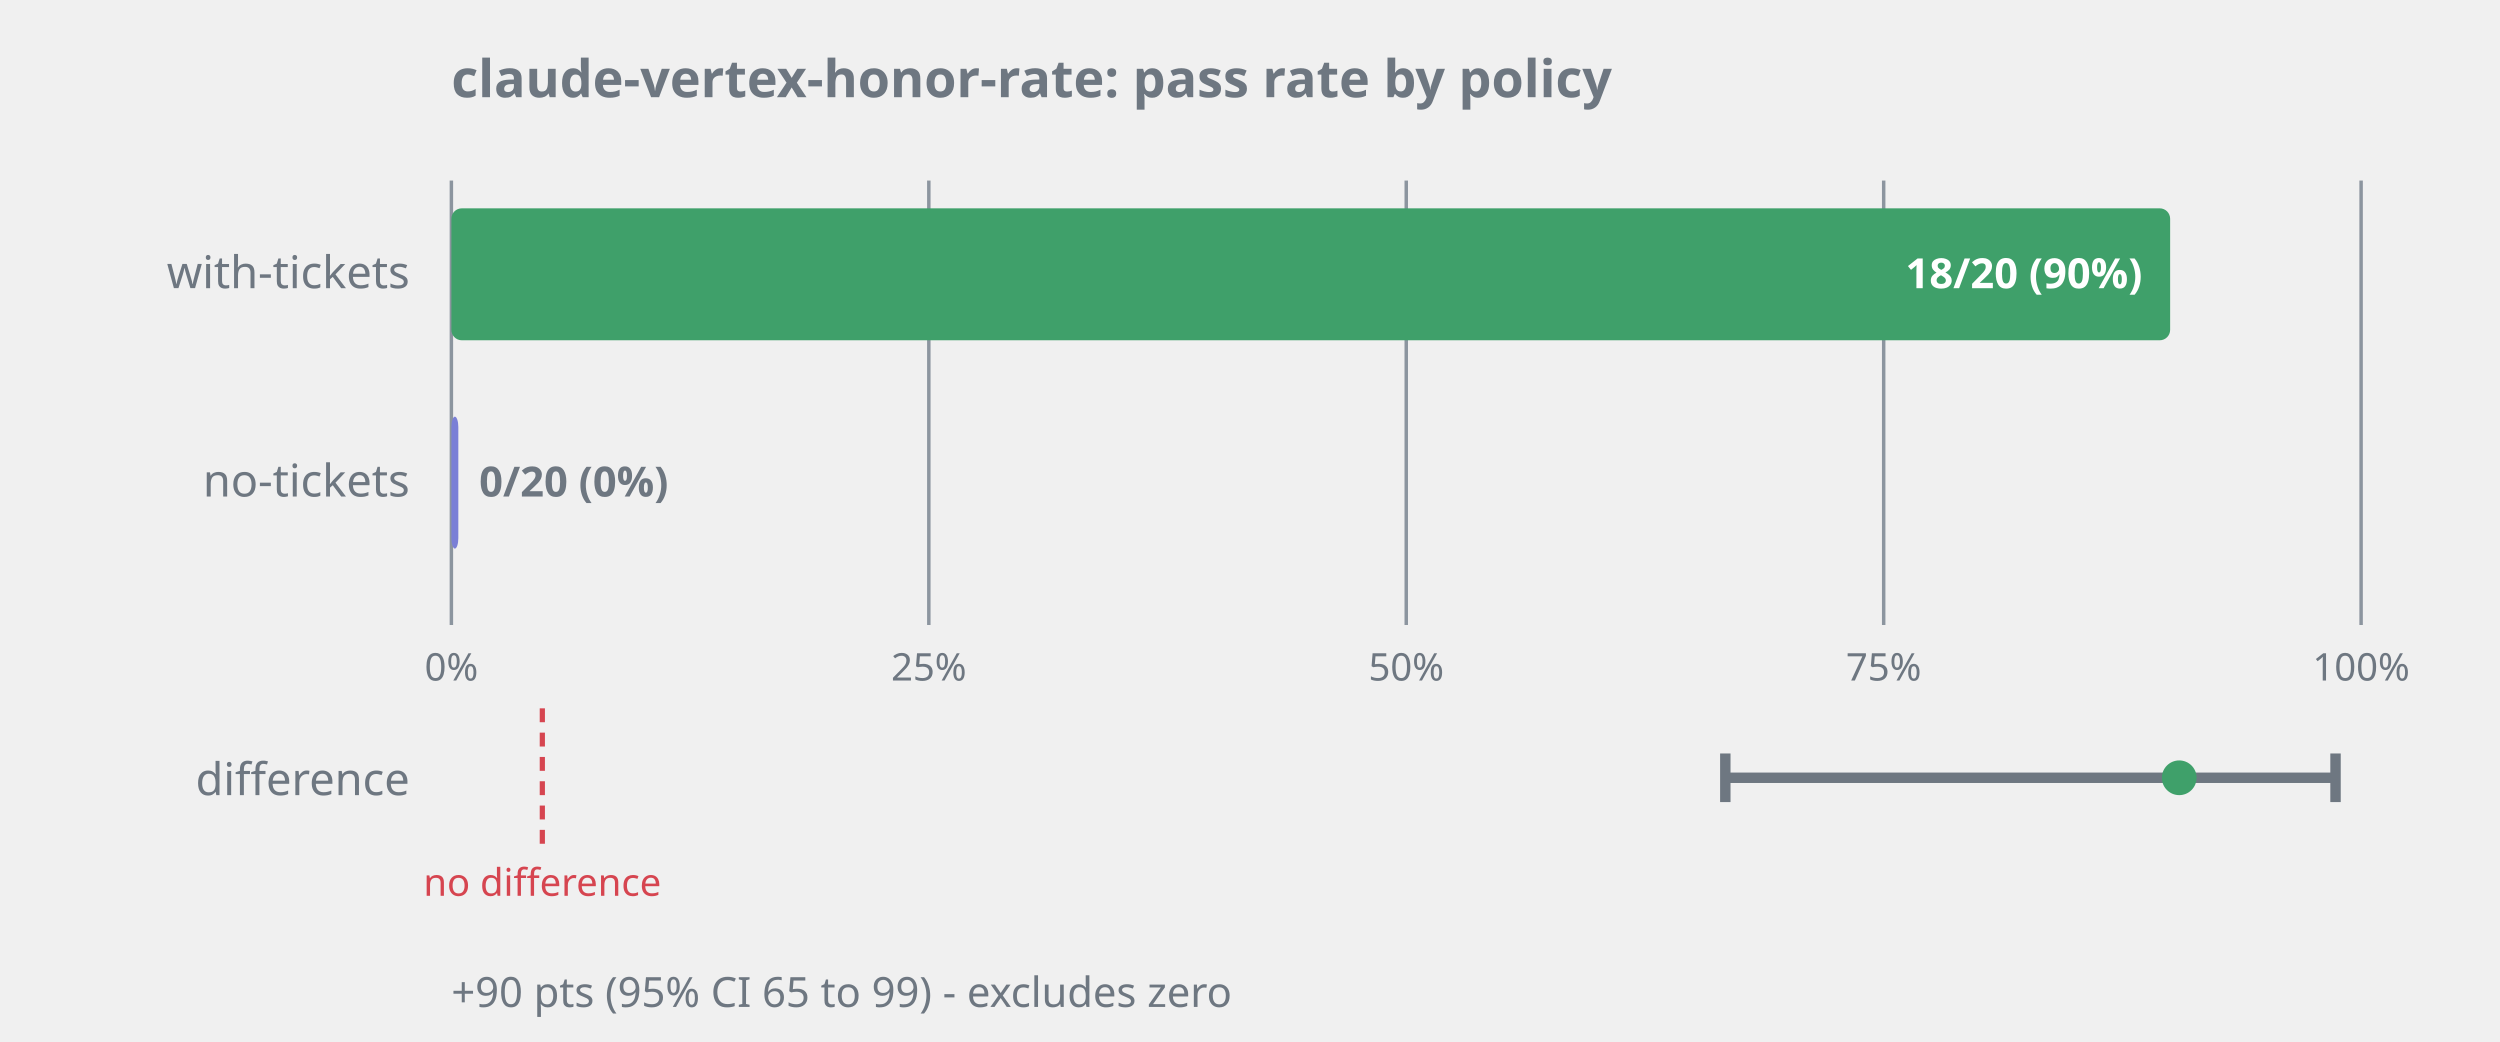
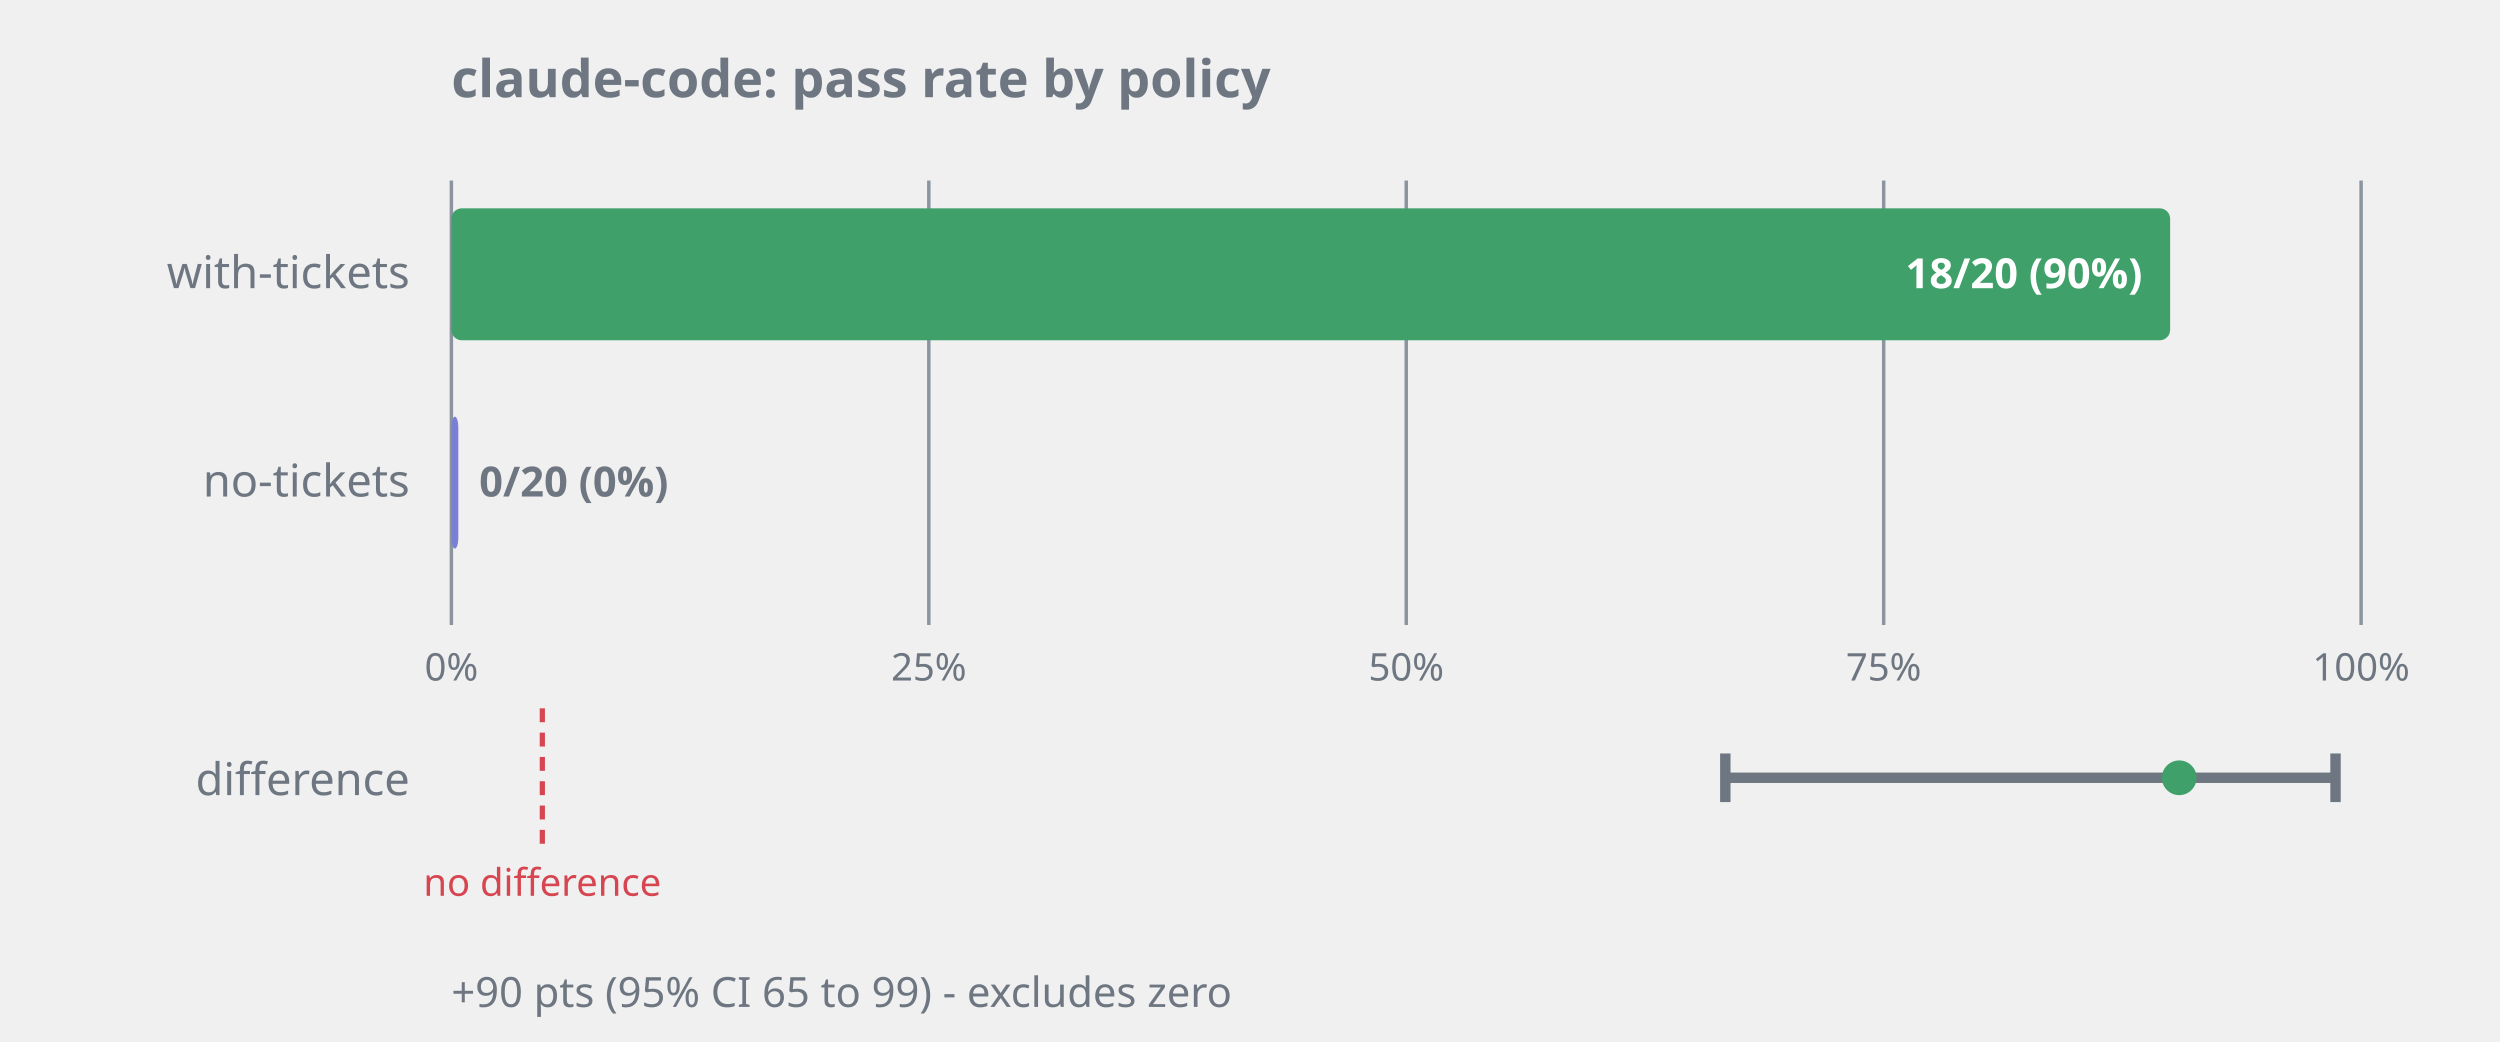
<svg xmlns="http://www.w3.org/2000/svg" viewBox="0 0 720 300" width="720" height="300" role="img" aria-label="Pass rate by policy with 95% confidence interval on the difference">
  <rect x="1" y="1" width="718" height="298" rx="14" fill="none" />
-   <text x="130" y="28" font-family="system-ui,sans-serif" font-size="15" font-weight="600" fill="#6e7781">claude-vertex-honor-rate: pass rate by policy</text>
+   <text x="130" y="28" font-family="system-ui,sans-serif" font-size="15" font-weight="600" fill="#6e7781">claude-code: pass rate by policy</text>
  <line x1="130" y1="52" x2="130" y2="180" stroke="#8c959f" stroke-width="1" />
  <text x="130" y="196" font-family="system-ui,sans-serif" font-size="11" fill="#6e7781" text-anchor="middle">0%</text>
  <line x1="267.5" y1="52" x2="267.5" y2="180" stroke="#8c959f" stroke-width="1" />
  <text x="267.5" y="196" font-family="system-ui,sans-serif" font-size="11" fill="#6e7781" text-anchor="middle">25%</text>
  <line x1="405" y1="52" x2="405" y2="180" stroke="#8c959f" stroke-width="1" />
  <text x="405" y="196" font-family="system-ui,sans-serif" font-size="11" fill="#6e7781" text-anchor="middle">50%</text>
  <line x1="542.5" y1="52" x2="542.5" y2="180" stroke="#8c959f" stroke-width="1" />
  <text x="542.5" y="196" font-family="system-ui,sans-serif" font-size="11" fill="#6e7781" text-anchor="middle">75%</text>
  <line x1="680" y1="52" x2="680" y2="180" stroke="#8c959f" stroke-width="1" />
  <text x="680" y="196" font-family="system-ui,sans-serif" font-size="11" fill="#6e7781" text-anchor="middle">100%</text>
  <text x="118" y="83" font-family="system-ui,sans-serif" font-size="13" fill="#6e7781" text-anchor="end">with-tickets</text>
  <rect x="130" y="60" width="495" height="38" fill="#3fa06a" rx="3" />
  <text x="617" y="83" font-family="system-ui,sans-serif" font-size="12" font-weight="600" fill="#ffffff" text-anchor="end">18/20 (90%)</text>
  <text x="118" y="143" font-family="system-ui,sans-serif" font-size="13" fill="#6e7781" text-anchor="end">no-tickets</text>
  <rect x="130" y="120" width="2" height="38" fill="#7a7fd6" rx="3" />
  <text x="138" y="143" font-family="system-ui,sans-serif" font-size="12" font-weight="600" fill="#6e7781">0/20 (0%)</text>
  <text x="118" y="229" font-family="system-ui,sans-serif" font-size="13" fill="#6e7781" text-anchor="end">difference</text>
  <line x1="496.891" y1="224" x2="672.632" y2="224" stroke="#6e7781" stroke-width="3" />
  <line x1="496.891" y1="217" x2="496.891" y2="231" stroke="#6e7781" stroke-width="3" />
  <line x1="672.632" y1="217" x2="672.632" y2="231" stroke="#6e7781" stroke-width="3" />
  <circle cx="627.619" cy="224" r="5" fill="#3fa06a" />
  <line x1="156.19" y1="204" x2="156.19" y2="244" stroke="#d64550" stroke-width="1.5" stroke-dasharray="4 3" />
  <text x="156.19" y="258" font-family="system-ui,sans-serif" font-size="11" fill="#d64550" text-anchor="middle">no difference</text>
  <text x="130" y="290" font-family="system-ui,sans-serif" font-size="12" fill="#6e7781">+90 pts (95% CI 65 to 99) - excludes zero</text>
</svg>
